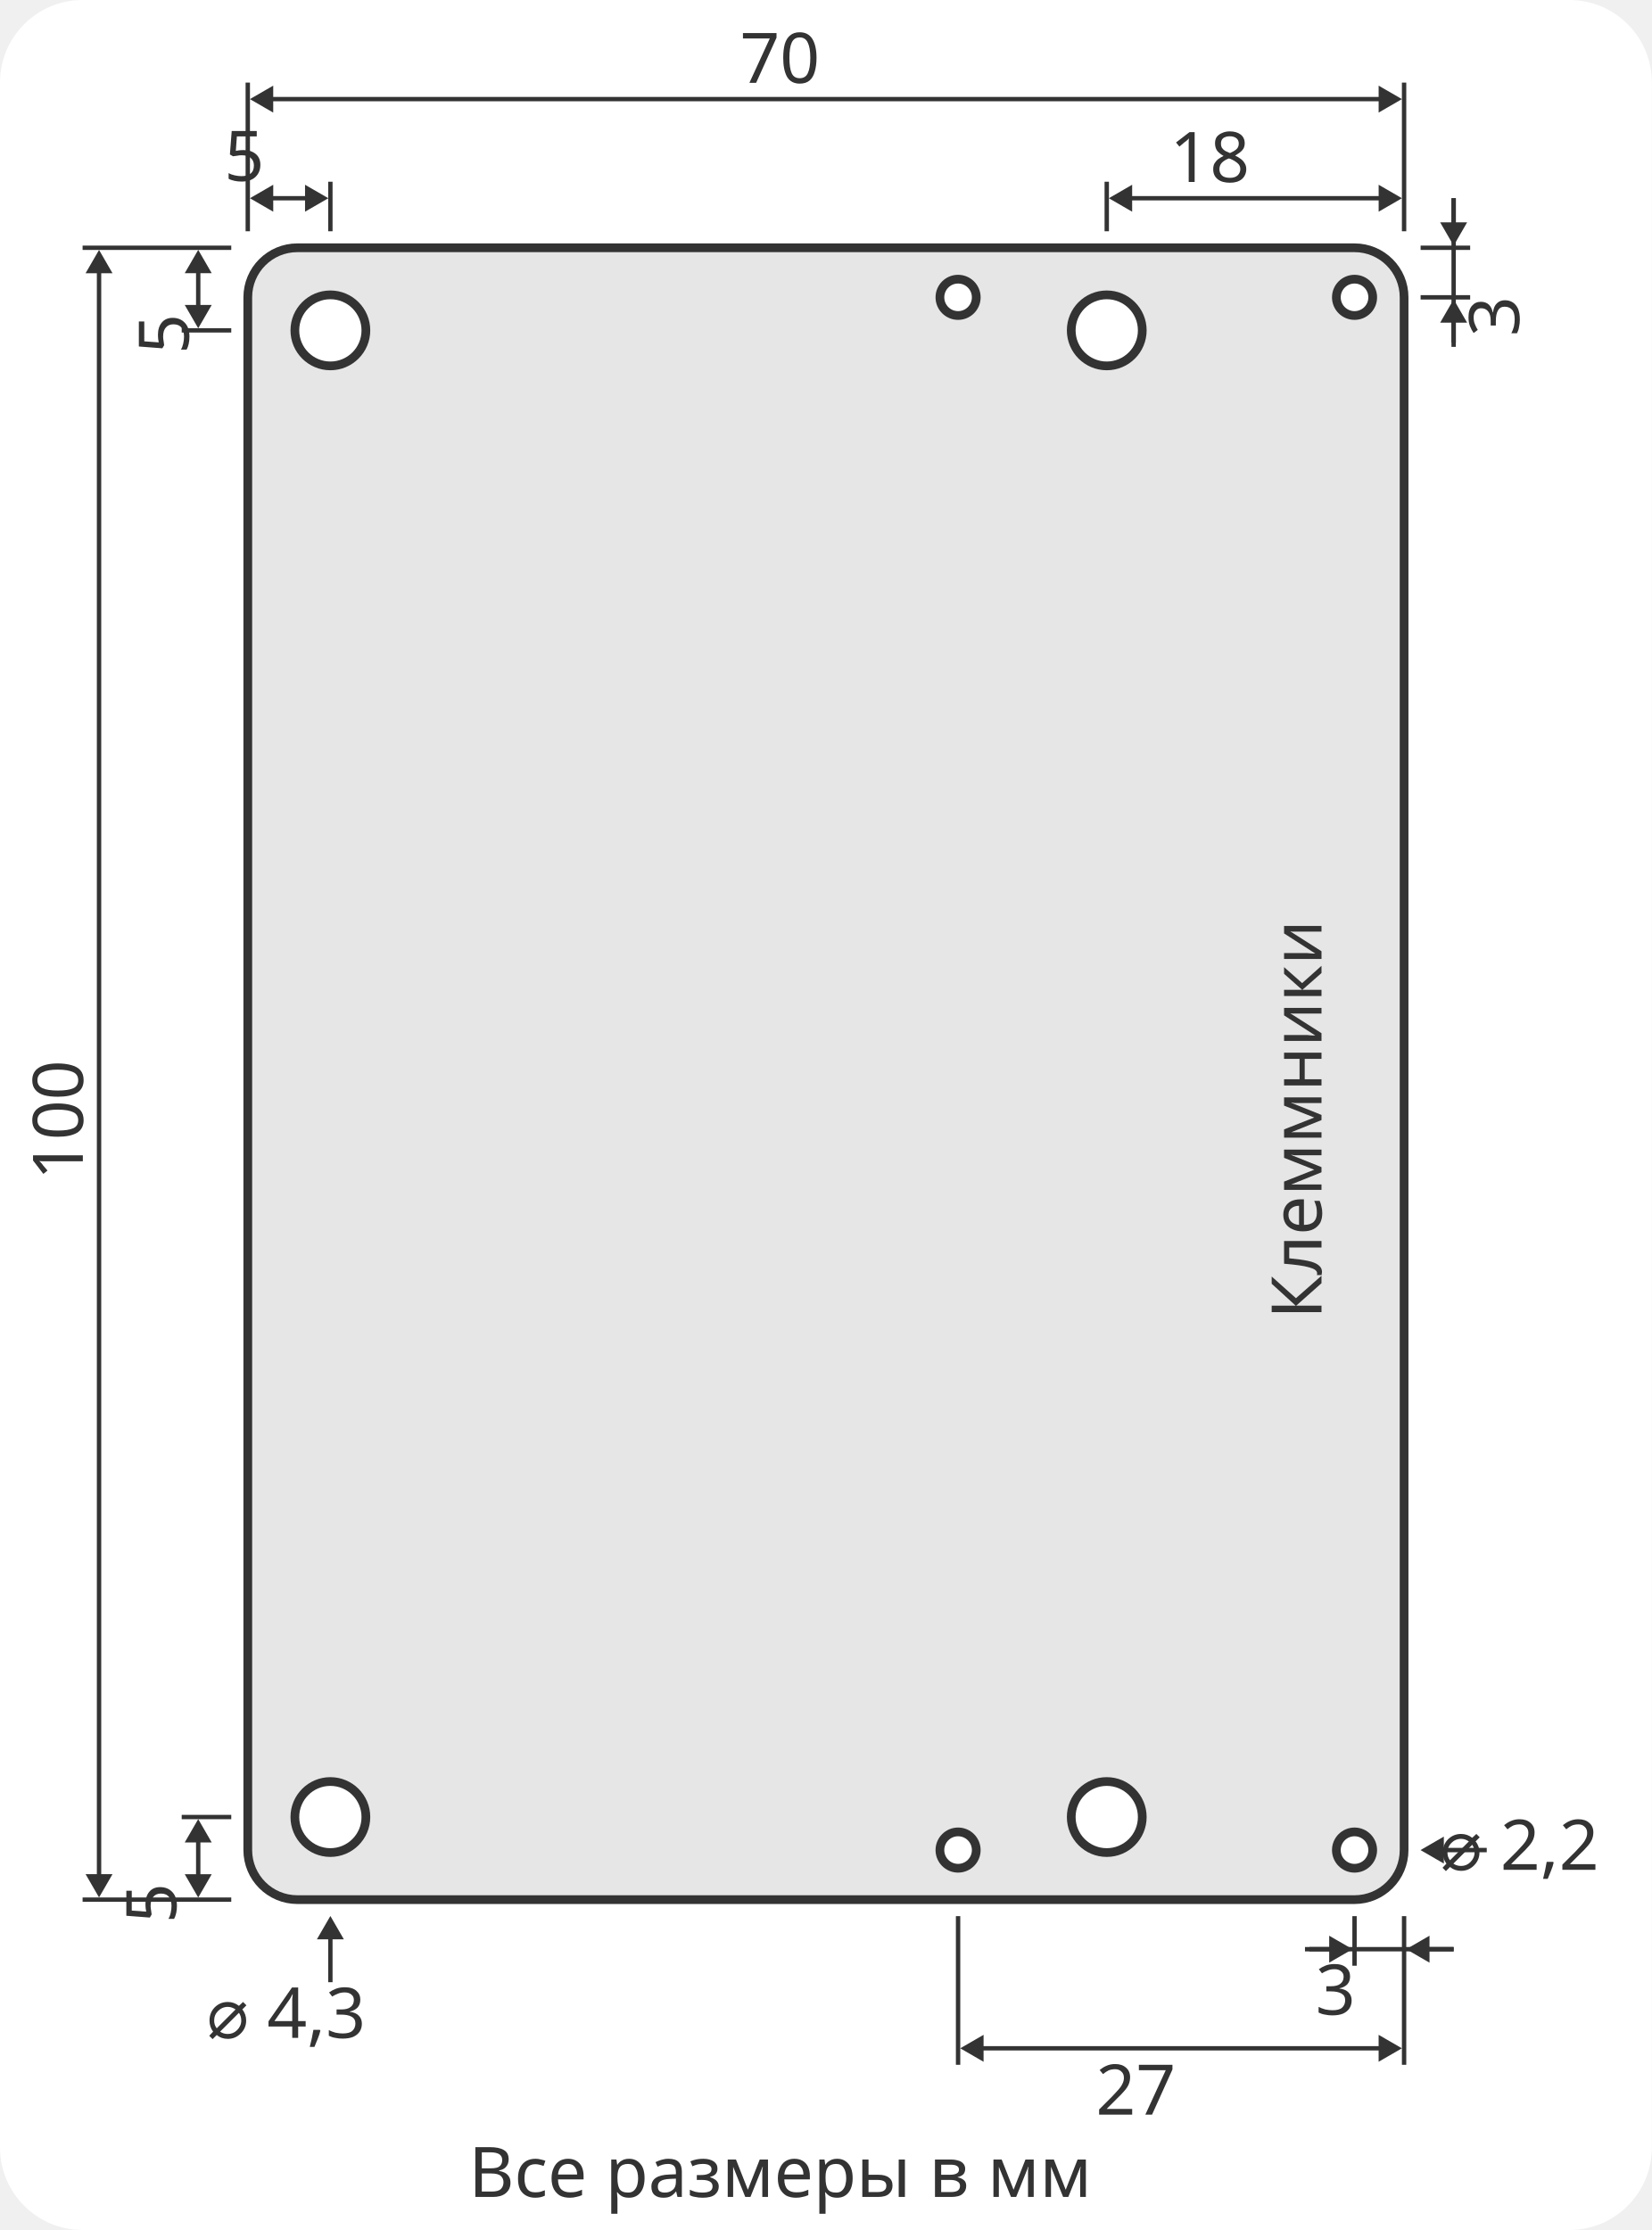
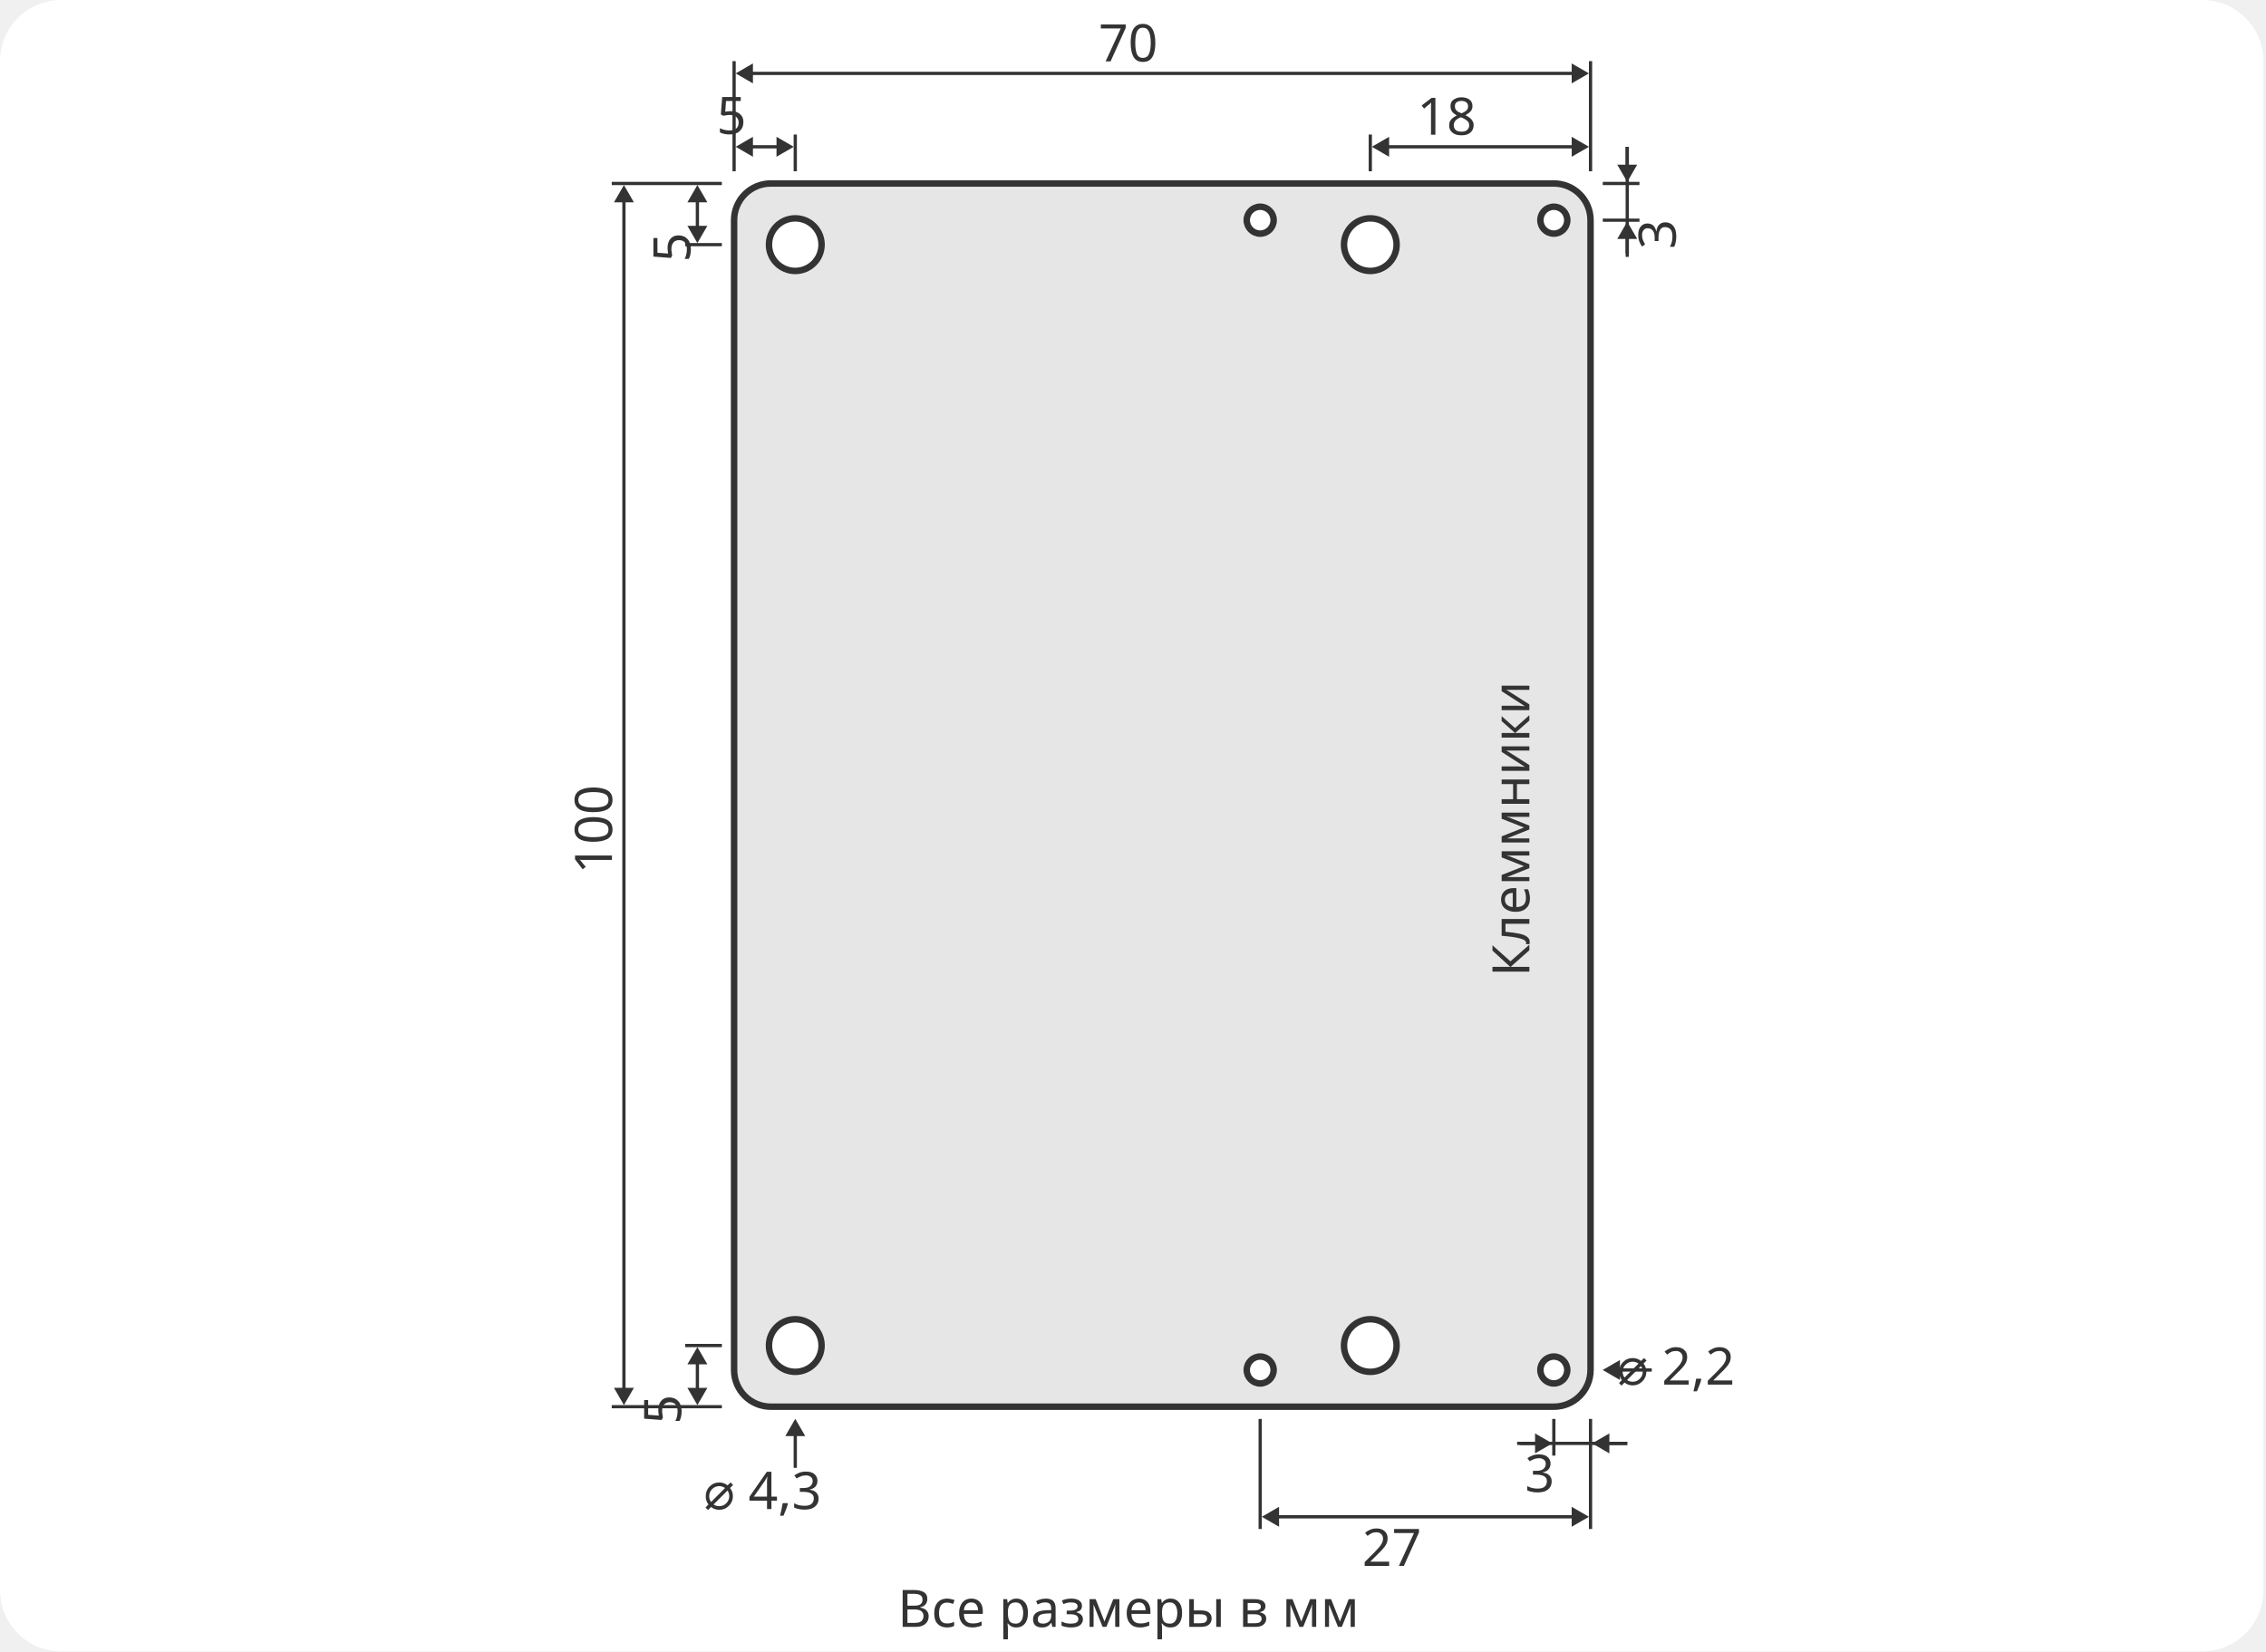
- <svg xmlns="http://www.w3.org/2000/svg" xmlns:xlink="http://www.w3.org/1999/xlink" width="100mm" height="135mm" viewBox="0 0 100 135" version="1.1" id="svg1">
+ <svg xmlns="http://www.w3.org/2000/svg" xmlns:xlink="http://www.w3.org/1999/xlink" width="700" height="510.236" viewBox="0 0 185.208 135" version="1.1" id="svg1">
  <style id="style1">
.measure-arrow
{
}
.measure-label
{

}
.measure-line
{
}</style>
  <defs id="defs1">
    <linearGradient id="linearGradient15">
      <stop style="stop-color:#333333;stop-opacity:1;" offset="0" id="stop15" />
      <stop style="stop-color:#333333;stop-opacity:0;" offset="1" id="stop16" />
    </linearGradient>
    <marker style="overflow:visible" id="marker15" refX="0" refY="0" orient="auto-start-reverse" markerWidth="1" markerHeight="1" viewBox="0 0 1 1" preserveAspectRatio="xMidYMid">
      <path transform="scale(0.5)" style="fill:context-stroke;fill-rule:evenodd;stroke:context-stroke;stroke-width:1pt" d="M 5.77,0 -2.88,5 V -5 Z" id="path15" />
    </marker>
    <marker style="overflow:visible" id="Triangle" refX="0" refY="0" orient="auto-start-reverse" markerWidth="1" markerHeight="1" viewBox="0 0 1 1" preserveAspectRatio="xMidYMid">
      <path transform="scale(0.5)" style="fill:context-stroke;fill-rule:evenodd;stroke:context-stroke;stroke-width:1pt" d="M 5.77,0 -2.88,5 V -5 Z" id="path135" />
    </marker>
    <linearGradient xlink:href="#linearGradient15" id="linearGradient16" x1="43.312" y1="-0.482" x2="55.646" y2="-0.482" gradientUnits="userSpaceOnUse" gradientTransform="translate(-3.496017,1)" />
    <marker style="overflow:visible" id="Triangle-0" refX="0" refY="0" orient="auto-start-reverse" markerWidth="1" markerHeight="1" viewBox="0 0 1 1" preserveAspectRatio="xMidYMid">
      <path transform="scale(0.5)" style="fill:context-stroke;fill-rule:evenodd;stroke:context-stroke;stroke-width:1pt" d="M 5.77,0 -2.88,5 V -5 Z" id="path135-4" />
    </marker>
    <marker style="overflow:visible" id="marker15-8" refX="0" refY="0" orient="auto-start-reverse" markerWidth="1" markerHeight="1" viewBox="0 0 1 1" preserveAspectRatio="xMidYMid">
      <path transform="scale(0.5)" style="fill:context-stroke;fill-rule:evenodd;stroke:context-stroke;stroke-width:1pt" d="M 5.77,0 -2.88,5 V -5 Z" id="path15-8" />
    </marker>
    <marker style="overflow:visible" id="Triangle-2" refX="0" refY="0" orient="auto-start-reverse" markerWidth="1" markerHeight="1" viewBox="0 0 1 1" preserveAspectRatio="xMidYMid">
      <path transform="scale(0.5)" style="fill:context-stroke;fill-rule:evenodd;stroke:context-stroke;stroke-width:1pt" d="M 5.77,0 -2.88,5 V -5 Z" id="path135-5" />
    </marker>
    <marker style="overflow:visible" id="marker15-4" refX="0" refY="0" orient="auto-start-reverse" markerWidth="1" markerHeight="1" viewBox="0 0 1 1" preserveAspectRatio="xMidYMid">
      <path transform="scale(0.5)" style="fill:context-stroke;fill-rule:evenodd;stroke:context-stroke;stroke-width:1pt" d="M 5.77,0 -2.88,5 V -5 Z" id="path15-0" />
    </marker>
    <marker style="overflow:visible" id="Triangle-0-8" refX="0" refY="0" orient="auto-start-reverse" markerWidth="1" markerHeight="1" viewBox="0 0 1 1" preserveAspectRatio="xMidYMid">
      <path transform="scale(0.5)" style="fill:context-stroke;fill-rule:evenodd;stroke:context-stroke;stroke-width:1pt" d="M 5.77,0 -2.88,5 V -5 Z" id="path135-4-6" />
    </marker>
    <marker style="overflow:visible" id="marker15-8-2" refX="0" refY="0" orient="auto-start-reverse" markerWidth="1" markerHeight="1" viewBox="0 0 1 1" preserveAspectRatio="xMidYMid">
      <path transform="scale(0.5)" style="fill:context-stroke;fill-rule:evenodd;stroke:context-stroke;stroke-width:1pt" d="M 5.77,0 -2.88,5 V -5 Z" id="path15-8-8" />
    </marker>
    <marker style="overflow:visible" id="Triangle-0-8-6" refX="0" refY="0" orient="auto-start-reverse" markerWidth="1" markerHeight="1" viewBox="0 0 1 1" preserveAspectRatio="xMidYMid">
      <path transform="scale(0.5)" style="fill:context-stroke;fill-rule:evenodd;stroke:context-stroke;stroke-width:1pt" d="M 5.77,0 -2.88,5 V -5 Z" id="path135-4-6-2" />
    </marker>
    <marker style="overflow:visible" id="marker15-8-2-9" refX="0" refY="0" orient="auto-start-reverse" markerWidth="1" markerHeight="1" viewBox="0 0 1 1" preserveAspectRatio="xMidYMid">
      <path transform="scale(0.5)" style="fill:context-stroke;fill-rule:evenodd;stroke:context-stroke;stroke-width:1pt" d="M 5.77,0 -2.88,5 V -5 Z" id="path15-8-8-9" />
    </marker>
    <marker style="overflow:visible" id="Triangle-1" refX="0" refY="0" orient="auto-start-reverse" markerWidth="1" markerHeight="1" viewBox="0 0 1 1" preserveAspectRatio="xMidYMid">
      <path transform="scale(0.5)" style="fill:context-stroke;fill-rule:evenodd;stroke:context-stroke;stroke-width:1pt" d="M 5.77,0 -2.88,5 V -5 Z" id="path135-0" />
    </marker>
    <marker style="overflow:visible" id="marker15-3" refX="0" refY="0" orient="auto-start-reverse" markerWidth="1" markerHeight="1" viewBox="0 0 1 1" preserveAspectRatio="xMidYMid">
      <path transform="scale(0.5)" style="fill:context-stroke;fill-rule:evenodd;stroke:context-stroke;stroke-width:1pt" d="M 5.77,0 -2.88,5 V -5 Z" id="path15-4" />
    </marker>
    <marker style="overflow:visible" id="marker15-2" refX="0" refY="0" orient="auto-start-reverse" markerWidth="1" markerHeight="1" viewBox="0 0 1 1" preserveAspectRatio="xMidYMid">
      <path transform="scale(0.5)" style="fill:context-stroke;fill-rule:evenodd;stroke:context-stroke;stroke-width:1pt" d="M 5.77,0 -2.88,5 V -5 Z" id="path15-6" />
    </marker>
    <marker style="overflow:visible" id="Triangle-2-7" refX="0" refY="0" orient="auto-start-reverse" markerWidth="1" markerHeight="1" viewBox="0 0 1 1" preserveAspectRatio="xMidYMid">
      <path transform="scale(0.5)" style="fill:context-stroke;fill-rule:evenodd;stroke:context-stroke;stroke-width:1pt" d="M 5.77,0 -2.88,5 V -5 Z" id="path135-5-5" />
    </marker>
    <marker style="overflow:visible" id="marker15-4-3" refX="0" refY="0" orient="auto-start-reverse" markerWidth="1" markerHeight="1" viewBox="0 0 1 1" preserveAspectRatio="xMidYMid">
      <path transform="scale(0.5)" style="fill:context-stroke;fill-rule:evenodd;stroke:context-stroke;stroke-width:1pt" d="M 5.77,0 -2.88,5 V -5 Z" id="path15-0-5" />
    </marker>
    <marker style="overflow:visible" id="marker15-4-3-3" refX="0" refY="0" orient="auto-start-reverse" markerWidth="1" markerHeight="1" viewBox="0 0 1 1" preserveAspectRatio="xMidYMid">
      <path transform="scale(0.5)" style="fill:context-stroke;fill-rule:evenodd;stroke:context-stroke;stroke-width:1pt" d="M 5.77,0 -2.88,5 V -5 Z" id="path15-0-5-6" />
    </marker>
    <marker style="overflow:visible" id="marker15-4-3-3-2" refX="0" refY="0" orient="auto-start-reverse" markerWidth="1" markerHeight="1" viewBox="0 0 1 1" preserveAspectRatio="xMidYMid">
      <path transform="scale(0.5)" style="fill:context-stroke;fill-rule:evenodd;stroke:context-stroke;stroke-width:1pt" d="M 5.77,0 -2.88,5 V -5 Z" id="path15-0-5-6-3" />
    </marker>
    <marker style="overflow:visible" id="marker15-4-3-3-3" refX="0" refY="0" orient="auto-start-reverse" markerWidth="1" markerHeight="1" viewBox="0 0 1 1" preserveAspectRatio="xMidYMid">
      <path transform="scale(0.5)" style="fill:context-stroke;fill-rule:evenodd;stroke:context-stroke;stroke-width:1pt" d="M 5.77,0 -2.88,5 V -5 Z" id="path15-0-5-6-7" />
    </marker>
    <marker style="overflow:visible" id="marker15-4-3-3-2-4" refX="0" refY="0" orient="auto-start-reverse" markerWidth="1" markerHeight="1" viewBox="0 0 1 1" preserveAspectRatio="xMidYMid">
      <path transform="scale(0.5)" style="fill:context-stroke;fill-rule:evenodd;stroke:context-stroke;stroke-width:1pt" d="M 5.77,0 -2.88,5 V -5 Z" id="path15-0-5-6-3-5" />
    </marker>
  </defs>
  <g id="layer3">
-     <rect style="fill:#ffffff;fill-opacity:1;stroke:none;stroke-width:0.265;stroke-linejoin:round;stroke-dasharray:none;stroke-opacity:1" id="rect16" width="100" height="135" x="0" y="0" rx="5" ry="5" />
+     <rect style="fill:#ffffff;fill-opacity:1;stroke:none;stroke-width:0.265;stroke-linejoin:round;stroke-dasharray:none;stroke-opacity:1" id="rect16" width="185" height="135" x="0" y="0" rx="5" ry="5" />
  </g>
  <g id="layer2">
-     <rect style="fill:#e6e6e6;fill-opacity:1;stroke:#333333;stroke-width:0.529;stroke-linejoin:round;stroke-dasharray:none;stroke-opacity:1" id="rect4" width="70" height="100" x="15" y="15" rx="3" ry="3" />
-     <path style="fill:#ffffff;fill-opacity:1;stroke:#333333;stroke-width:0.265;stroke-linejoin:round;stroke-dasharray:none;stroke-opacity:1" d="M 15,14 V 5" id="path13" />
-     <path style="fill:#ffffff;fill-opacity:1;stroke:#333333;stroke-width:0.265;stroke-linejoin:round;stroke-dasharray:none;stroke-opacity:1" d="M 14,15 H 5" id="path13-8" />
-     <path style="fill:#ffffff;fill-opacity:1;stroke:#333333;stroke-width:0.265;stroke-linejoin:round;stroke-dasharray:none;stroke-opacity:1" d="m 14,20 h -3" id="path13-1-6" />
-     <path style="fill:#ffffff;fill-opacity:1;stroke:#333333;stroke-width:0.265;stroke-linejoin:round;stroke-dasharray:none;stroke-opacity:1" d="m 14,110 h -3" id="path13-1-6-0" />
-     <path style="fill:#ffffff;fill-opacity:1;stroke:#333333;stroke-width:0.265;stroke-linejoin:round;stroke-dasharray:none;stroke-opacity:1" d="m 20,14 v -3" id="path13-9" />
-     <path style="fill:#ffffff;fill-opacity:1;stroke:#333333;stroke-width:0.265;stroke-linejoin:round;stroke-dasharray:none;stroke-opacity:1" d="m 67,14 v -3" id="path13-9-3" />
-     <path style="fill:#ffffff;fill-opacity:1;stroke:#333333;stroke-width:0.265;stroke-linejoin:round;stroke-dasharray:none;stroke-opacity:1" d="M 85,14 V 5" id="path13-6" />
-     <path style="fill:#ffffff;fill-opacity:1;stroke:#333333;stroke-width:0.265;stroke-linejoin:round;stroke-dasharray:none;stroke-opacity:1;marker-start:url(#Triangle);marker-end:url(#marker15)" d="M 16.07,6 H 83.929" id="path14" />
-     <path style="fill:#ffffff;fill-opacity:1;stroke:#333333;stroke-width:0.265;stroke-linejoin:round;stroke-dasharray:none;stroke-opacity:1;marker-start:url(#Triangle-1);marker-end:url(#marker15-3)" d="M 5.996,113.927 V 16.072" id="path14-9" />
-     <path style="fill:#ffffff;fill-opacity:1;stroke:#333333;stroke-width:0.265;stroke-linejoin:round;stroke-dasharray:none;stroke-opacity:1;marker-start:url(#Triangle-2);marker-end:url(#marker15-4)" d="M 68.068,12 H 83.93" id="path14-4" />
-     <path style="fill:#ffffff;fill-opacity:1;stroke:#333333;stroke-width:0.265;stroke-linejoin:round;stroke-dasharray:none;stroke-opacity:1" d="m 85,125 v -9" id="path13-9-3-9" />
-     <path style="fill:#ffffff;fill-opacity:1;stroke:#333333;stroke-width:0.265;stroke-linejoin:round;stroke-dasharray:none;stroke-opacity:1" d="M 58,125 V 116" id="path13-9-3-9-4" />
-     <path style="fill:#ffffff;fill-opacity:1;stroke:#333333;stroke-width:0.265;stroke-linejoin:round;stroke-dasharray:none;stroke-opacity:1" d="m 82,119 v -3" id="path13-9-3-9-9" />
-     <path style="fill:#ffffff;fill-opacity:1;stroke:#333333;stroke-width:0.265;stroke-linejoin:round;stroke-dasharray:none;stroke-opacity:1" d="M 88,118 H 79.265" id="path13-9-3-9-9-7" />
-     <path style="fill:#ffffff;fill-opacity:1;stroke:#333333;stroke-width:0.265;stroke-linejoin:round;stroke-dasharray:none;stroke-opacity:1;marker-start:url(#Triangle-2-7);marker-end:url(#marker15-4-3)" d="M 59.073,124 H 83.928" id="path14-4-1" />
-     <path style="fill:#ffffff;fill-opacity:1;stroke:#333333;stroke-width:0.265;stroke-linejoin:round;stroke-dasharray:none;stroke-opacity:1;marker-end:url(#marker15-4-3-3)" d="m 79,118 h 1.936" id="path14-4-1-2" />
-     <path style="fill:#ffffff;fill-opacity:1;stroke:#333333;stroke-width:0.265;stroke-linejoin:round;stroke-dasharray:none;stroke-opacity:1;marker-end:url(#marker15-4-3-3-2)" d="M 88,118 H 86.069" id="path14-4-1-2-9" />
-     <path style="fill:#ffffff;fill-opacity:1;stroke:#333333;stroke-width:0.265;stroke-linejoin:round;stroke-dasharray:none;stroke-opacity:1;marker-start:url(#Triangle-0);marker-end:url(#marker15-8)" d="m 16.071,12 h 2.865" id="path14-7" />
-     <path style="fill:#ffffff;fill-opacity:1;stroke:#333333;stroke-width:0.265;stroke-linejoin:round;stroke-dasharray:none;stroke-opacity:1;marker-start:url(#Triangle-0-8);marker-end:url(#marker15-8-2)" d="M 12,18.932 V 16.068" id="path14-7-2" />
-     <path style="fill:#ffffff;fill-opacity:1;stroke:#333333;stroke-width:0.265;stroke-linejoin:round;stroke-dasharray:none;stroke-opacity:1;marker-start:url(#Triangle-0-8-6);marker-end:url(#marker15-8-2-9)" d="m 12,113.932 v -2.865" id="path14-7-2-1" />
-     <text xml:space="preserve" style="font-size:4.233px;line-height:1;font-family:'PT Sans';-inkscape-font-specification:'PT Sans, Normal';text-align:center;letter-spacing:0px;writing-mode:lr-tb;direction:ltr;text-anchor:middle;fill:none;fill-opacity:1;stroke:none;stroke-width:0.265;stroke-linejoin:round;stroke-dasharray:none" x="17.537" y="10.949" id="text15">
-       <tspan id="tspan15" style="fill:#333333;fill-opacity:1;stroke:none;stroke-width:0.265;stroke-opacity:1" x="17.537" y="10.949">5</tspan>
+     <rect style="fill:#e6e6e6;fill-opacity:1;stroke:#333333;stroke-width:0.529;stroke-linejoin:round;stroke-dasharray:none;stroke-opacity:1" id="rect4" width="70" height="100" x="60" y="15" rx="3" ry="3" />
+     <path style="fill:#ffffff;fill-opacity:1;stroke:#333333;stroke-width:0.265;stroke-linejoin:round;stroke-dasharray:none;stroke-opacity:1" d="M 60,14 V 5" id="path13" />
+     <path style="fill:#ffffff;fill-opacity:1;stroke:#333333;stroke-width:0.265;stroke-linejoin:round;stroke-dasharray:none;stroke-opacity:1" d="M 59,15 H 50" id="path13-8" />
+     <path style="fill:#ffffff;fill-opacity:1;stroke:#333333;stroke-width:0.265;stroke-linejoin:round;stroke-dasharray:none;stroke-opacity:1" d="m 59,20 h -3" id="path13-1-6" />
+     <path style="fill:#ffffff;fill-opacity:1;stroke:#333333;stroke-width:0.265;stroke-linejoin:round;stroke-dasharray:none;stroke-opacity:1" d="m 59,110 h -3" id="path13-1-6-0" />
+     <path style="fill:#ffffff;fill-opacity:1;stroke:#333333;stroke-width:0.265;stroke-linejoin:round;stroke-dasharray:none;stroke-opacity:1" d="M 65,14 V 11" id="path13-9" />
+     <path style="fill:#ffffff;fill-opacity:1;stroke:#333333;stroke-width:0.265;stroke-linejoin:round;stroke-dasharray:none;stroke-opacity:1" d="M 112,14 V 11" id="path13-9-3" />
+     <path style="fill:#ffffff;fill-opacity:1;stroke:#333333;stroke-width:0.265;stroke-linejoin:round;stroke-dasharray:none;stroke-opacity:1" d="M 130,14 V 5" id="path13-6" />
+     <path style="fill:#ffffff;fill-opacity:1;stroke:#333333;stroke-width:0.265;stroke-linejoin:round;stroke-dasharray:none;stroke-opacity:1;marker-start:url(#Triangle);marker-end:url(#marker15)" d="m 61.07,6 h 67.859" id="path14" />
+     <path style="fill:#ffffff;fill-opacity:1;stroke:#333333;stroke-width:0.265;stroke-linejoin:round;stroke-dasharray:none;stroke-opacity:1;marker-start:url(#Triangle-1);marker-end:url(#marker15-3)" d="M 50.996,113.927 V 16.072" id="path14-9" />
+     <path style="fill:#ffffff;fill-opacity:1;stroke:#333333;stroke-width:0.265;stroke-linejoin:round;stroke-dasharray:none;stroke-opacity:1;marker-start:url(#Triangle-2);marker-end:url(#marker15-4)" d="m 113.068,12 h 15.862" id="path14-4" />
+     <path style="fill:#ffffff;fill-opacity:1;stroke:#333333;stroke-width:0.265;stroke-linejoin:round;stroke-dasharray:none;stroke-opacity:1" d="m 130,125 v -9" id="path13-9-3-9" />
+     <path style="fill:#ffffff;fill-opacity:1;stroke:#333333;stroke-width:0.265;stroke-linejoin:round;stroke-dasharray:none;stroke-opacity:1" d="M 103,125 V 116" id="path13-9-3-9-4" />
+     <path style="fill:#ffffff;fill-opacity:1;stroke:#333333;stroke-width:0.265;stroke-linejoin:round;stroke-dasharray:none;stroke-opacity:1" d="m 127,119 v -3" id="path13-9-3-9-9" />
+     <path style="fill:#ffffff;fill-opacity:1;stroke:#333333;stroke-width:0.265;stroke-linejoin:round;stroke-dasharray:none;stroke-opacity:1" d="m 133,118 h -8.735" id="path13-9-3-9-9-7" />
+     <path style="fill:#ffffff;fill-opacity:1;stroke:#333333;stroke-width:0.265;stroke-linejoin:round;stroke-dasharray:none;stroke-opacity:1;marker-start:url(#Triangle-2-7);marker-end:url(#marker15-4-3)" d="m 104.073,124 h 24.856" id="path14-4-1" />
+     <path style="fill:#ffffff;fill-opacity:1;stroke:#333333;stroke-width:0.265;stroke-linejoin:round;stroke-dasharray:none;stroke-opacity:1;marker-end:url(#marker15-4-3-3)" d="m 124,118 h 1.936" id="path14-4-1-2" />
+     <path style="fill:#ffffff;fill-opacity:1;stroke:#333333;stroke-width:0.265;stroke-linejoin:round;stroke-dasharray:none;stroke-opacity:1;marker-end:url(#marker15-4-3-3-2)" d="m 133,118 h -1.931" id="path14-4-1-2-9" />
+     <path style="fill:#ffffff;fill-opacity:1;stroke:#333333;stroke-width:0.265;stroke-linejoin:round;stroke-dasharray:none;stroke-opacity:1;marker-start:url(#Triangle-0);marker-end:url(#marker15-8)" d="m 61.071,12 h 2.865" id="path14-7" />
+     <path style="fill:#ffffff;fill-opacity:1;stroke:#333333;stroke-width:0.265;stroke-linejoin:round;stroke-dasharray:none;stroke-opacity:1;marker-start:url(#Triangle-0-8);marker-end:url(#marker15-8-2)" d="M 57,18.932 V 16.068" id="path14-7-2" />
+     <path style="fill:#ffffff;fill-opacity:1;stroke:#333333;stroke-width:0.265;stroke-linejoin:round;stroke-dasharray:none;stroke-opacity:1;marker-start:url(#Triangle-0-8-6);marker-end:url(#marker15-8-2-9)" d="m 57,113.932 v -2.865" id="path14-7-2-1" />
+     <text xml:space="preserve" style="font-size:4.233px;line-height:1;font-family:'PT Sans';-inkscape-font-specification:'PT Sans, Normal';text-align:center;letter-spacing:0px;writing-mode:lr-tb;direction:ltr;text-anchor:middle;fill:none;fill-opacity:1;stroke:none;stroke-width:0.265;stroke-linejoin:round;stroke-dasharray:none" x="62.537" y="10.949" id="text15">
+       <tspan id="tspan15" style="fill:#333333;fill-opacity:1;stroke:none;stroke-width:0.265;stroke-opacity:1" x="62.537" y="10.949">5</tspan>
    </text>
-     <text xml:space="preserve" style="font-size:4.233px;line-height:1;font-family:'PT Sans';-inkscape-font-specification:'PT Sans, Normal';text-align:center;letter-spacing:0px;writing-mode:lr-tb;direction:ltr;text-anchor:middle;fill:none;fill-opacity:1;stroke:none;stroke-width:0.265;stroke-linejoin:round;stroke-dasharray:none" x="83.601" y="121.963" id="text15-9">
-       <tspan id="tspan15-31" style="fill:#333333;fill-opacity:1;stroke:none;stroke-width:0.265;stroke-opacity:1" x="83.601" y="121.963">3</tspan>
+     <text xml:space="preserve" style="font-size:4.233px;line-height:1;font-family:'PT Sans';-inkscape-font-specification:'PT Sans, Normal';text-align:center;letter-spacing:0px;writing-mode:lr-tb;direction:ltr;text-anchor:middle;fill:none;fill-opacity:1;stroke:none;stroke-width:0.265;stroke-linejoin:round;stroke-dasharray:none" x="128.601" y="121.963" id="text15-9">
+       <tspan id="tspan15-31" style="fill:#333333;fill-opacity:1;stroke:none;stroke-width:0.265;stroke-opacity:1" x="128.601" y="121.963">3</tspan>
    </text>
-     <path style="fill:#ffffff;fill-opacity:1;stroke:#333333;stroke-width:0.265;stroke-linejoin:round;stroke-dasharray:none;stroke-opacity:1" d="m 89,18 h -3" id="path13-9-3-9-9-4" />
-     <path style="fill:#ffffff;fill-opacity:1;stroke:#333333;stroke-width:0.265;stroke-linejoin:round;stroke-dasharray:none;stroke-opacity:1" d="m 88,12 v 8.735" id="path13-9-3-9-9-7-7" />
-     <path style="fill:#ffffff;fill-opacity:1;stroke:#333333;stroke-width:0.265;stroke-linejoin:round;stroke-dasharray:none;stroke-opacity:1;marker-end:url(#marker15-4-3-3-3)" d="M 88,21 V 19.064" id="path14-4-1-2-4" />
-     <path style="fill:#ffffff;fill-opacity:1;stroke:#333333;stroke-width:0.265;stroke-linejoin:round;stroke-dasharray:none;stroke-opacity:1;marker-end:url(#marker15-4-3-3-2-4)" d="m 88,12 v 1.931" id="path14-4-1-2-9-4" />
-     <text xml:space="preserve" style="font-size:4.233px;line-height:1;font-family:'PT Sans';-inkscape-font-specification:'PT Sans, Normal';text-align:center;letter-spacing:0px;writing-mode:lr-tb;direction:ltr;text-anchor:middle;fill:none;fill-opacity:1;stroke:none;stroke-width:0.265;stroke-linejoin:round;stroke-dasharray:none" x="-16.399" y="91.963" id="text15-9-3" transform="rotate(-90)">
-       <tspan id="tspan15-31-07" style="fill:#333333;fill-opacity:1;stroke:none;stroke-width:0.265;stroke-opacity:1" x="-16.399" y="91.963">3</tspan>
+     <path style="fill:#ffffff;fill-opacity:1;stroke:#333333;stroke-width:0.265;stroke-linejoin:round;stroke-dasharray:none;stroke-opacity:1" d="m 134,18 h -3" id="path13-9-3-9-9-4" />
+     <path style="fill:#ffffff;fill-opacity:1;stroke:#333333;stroke-width:0.265;stroke-linejoin:round;stroke-dasharray:none;stroke-opacity:1" d="m 133,12 v 8.735" id="path13-9-3-9-9-7-7" />
+     <path style="fill:#ffffff;fill-opacity:1;stroke:#333333;stroke-width:0.265;stroke-linejoin:round;stroke-dasharray:none;stroke-opacity:1;marker-end:url(#marker15-4-3-3-3)" d="M 133,21 V 19.064" id="path14-4-1-2-4" />
+     <path style="fill:#ffffff;fill-opacity:1;stroke:#333333;stroke-width:0.265;stroke-linejoin:round;stroke-dasharray:none;stroke-opacity:1;marker-end:url(#marker15-4-3-3-2-4)" d="m 133,12 v 1.931" id="path14-4-1-2-9-4" />
+     <text xml:space="preserve" style="font-size:4.233px;line-height:1;font-family:'PT Sans';-inkscape-font-specification:'PT Sans, Normal';text-align:center;letter-spacing:0px;writing-mode:lr-tb;direction:ltr;text-anchor:middle;fill:none;fill-opacity:1;stroke:none;stroke-width:0.265;stroke-linejoin:round;stroke-dasharray:none" x="-16.399" y="136.963" id="text15-9-3" transform="rotate(-90)">
+       <tspan id="tspan15-31-07" style="fill:#333333;fill-opacity:1;stroke:none;stroke-width:0.265;stroke-opacity:1" x="-16.399" y="136.963">3</tspan>
    </text>
-     <text xml:space="preserve" style="font-size:4.233px;line-height:1;font-family:'PT Sans';-inkscape-font-specification:'PT Sans, Normal';text-align:center;letter-spacing:0px;writing-mode:lr-tb;direction:ltr;text-anchor:middle;fill:none;fill-opacity:1;stroke:none;stroke-width:0.265;stroke-linejoin:round;stroke-dasharray:none" x="71.509" y="128.014" id="text15-9-1">
-       <tspan id="tspan15-31-0" style="fill:#333333;fill-opacity:1;stroke:none;stroke-width:0.265;stroke-opacity:1" x="71.509" y="128.014">27</tspan>
+     <text xml:space="preserve" style="font-size:4.233px;line-height:1;font-family:'PT Sans';-inkscape-font-specification:'PT Sans, Normal';text-align:center;letter-spacing:0px;writing-mode:lr-tb;direction:ltr;text-anchor:middle;fill:none;fill-opacity:1;stroke:none;stroke-width:0.265;stroke-linejoin:round;stroke-dasharray:none" x="116.509" y="128.014" id="text15-9-1">
+       <tspan id="tspan15-31-0" style="fill:#333333;fill-opacity:1;stroke:none;stroke-width:0.265;stroke-opacity:1" x="116.509" y="128.014">27</tspan>
    </text>
-     <text xml:space="preserve" style="font-size:4.233px;line-height:1;font-family:'PT Sans';-inkscape-font-specification:'PT Sans, Normal';text-align:center;letter-spacing:0px;writing-mode:lr-tb;direction:ltr;text-anchor:middle;fill:none;fill-opacity:1;stroke:none;stroke-width:0.265;stroke-linejoin:round;stroke-dasharray:none" x="-17.466" y="11.422" id="text15-3" transform="rotate(-90)">
-       <tspan id="tspan15-38" style="fill:#333333;fill-opacity:1;stroke:none;stroke-width:0.265;stroke-opacity:1" x="-17.466" y="11.422">5</tspan>
+     <text xml:space="preserve" style="font-size:4.233px;line-height:1;font-family:'PT Sans';-inkscape-font-specification:'PT Sans, Normal';text-align:center;letter-spacing:0px;writing-mode:lr-tb;direction:ltr;text-anchor:middle;fill:none;fill-opacity:1;stroke:none;stroke-width:0.265;stroke-linejoin:round;stroke-dasharray:none" x="-17.466" y="56.422" id="text15-3" transform="rotate(-90)">
+       <tspan id="tspan15-38" style="fill:#333333;fill-opacity:1;stroke:none;stroke-width:0.265;stroke-opacity:1" x="-17.466" y="56.422">5</tspan>
    </text>
-     <path style="fill:#ffffff;fill-opacity:1;stroke:#333333;stroke-width:0.265;stroke-linejoin:round;stroke-dasharray:none;stroke-opacity:1" d="m 89,15 h -3" id="path13-1-6-4" />
-     <text xml:space="preserve" style="font-size:4.233px;line-height:1;font-family:'PT Sans';-inkscape-font-specification:'PT Sans, Normal';text-align:center;letter-spacing:0px;writing-mode:lr-tb;direction:ltr;text-anchor:middle;fill:none;fill-opacity:1;stroke:none;stroke-width:0.265;stroke-linejoin:round;stroke-dasharray:none" x="-112.466" y="10.663" id="text15-40" transform="rotate(-90)">
-       <tspan id="tspan15-0" style="fill:#333333;fill-opacity:1;stroke:none;stroke-width:0.265;stroke-opacity:1" x="-112.466" y="10.663">5</tspan>
+     <path style="fill:#ffffff;fill-opacity:1;stroke:#333333;stroke-width:0.265;stroke-linejoin:round;stroke-dasharray:none;stroke-opacity:1" d="m 134,15 h -3" id="path13-1-6-4" />
+     <text xml:space="preserve" style="font-size:4.233px;line-height:1;font-family:'PT Sans';-inkscape-font-specification:'PT Sans, Normal';text-align:center;letter-spacing:0px;writing-mode:lr-tb;direction:ltr;text-anchor:middle;fill:none;fill-opacity:1;stroke:none;stroke-width:0.265;stroke-linejoin:round;stroke-dasharray:none" x="-112.466" y="55.663" id="text15-40" transform="rotate(-90)">
+       <tspan id="tspan15-0" style="fill:#333333;fill-opacity:1;stroke:none;stroke-width:0.265;stroke-opacity:1" x="-112.466" y="55.663">5</tspan>
    </text>
-     <text xml:space="preserve" style="font-size:4.233px;line-height:1;font-family:'PT Sans';-inkscape-font-specification:'PT Sans, Normal';text-align:center;letter-spacing:0px;writing-mode:lr-tb;direction:ltr;text-anchor:middle;fill:none;fill-opacity:1;stroke:none;stroke-width:0.265;stroke-linejoin:round;stroke-dasharray:none" x="75.995" y="11.014" id="text15-4">
-       <tspan id="tspan15-7" style="fill:#333333;fill-opacity:1;stroke:none;stroke-width:0.265;stroke-opacity:1" x="75.995" y="11.014">18</tspan>
+     <text xml:space="preserve" style="font-size:4.233px;line-height:1;font-family:'PT Sans';-inkscape-font-specification:'PT Sans, Normal';text-align:center;letter-spacing:0px;writing-mode:lr-tb;direction:ltr;text-anchor:middle;fill:none;fill-opacity:1;stroke:none;stroke-width:0.265;stroke-linejoin:round;stroke-dasharray:none" x="120.995" y="11.014" id="text15-4">
+       <tspan id="tspan15-7" style="fill:#333333;fill-opacity:1;stroke:none;stroke-width:0.265;stroke-opacity:1" x="120.995" y="11.014">18</tspan>
    </text>
-     <text xml:space="preserve" style="font-size:4.233px;line-height:1;font-family:'PT Sans';-inkscape-font-specification:'PT Sans, Normal';text-align:center;letter-spacing:0px;writing-mode:lr-tb;direction:ltr;text-anchor:middle;fill:none;fill-opacity:1;stroke:none;stroke-width:0.265;stroke-linejoin:round;stroke-dasharray:none" x="49.961" y="5.014" id="text15-0">
-       <tspan id="tspan15-3" style="fill:#333333;fill-opacity:1;stroke:none;stroke-width:0.265;stroke-opacity:1" x="49.961" y="5.014">70</tspan>
+     <text xml:space="preserve" style="font-size:4.233px;line-height:1;font-family:'PT Sans';-inkscape-font-specification:'PT Sans, Normal';text-align:center;letter-spacing:0px;writing-mode:lr-tb;direction:ltr;text-anchor:middle;fill:none;fill-opacity:1;stroke:none;stroke-width:0.265;stroke-linejoin:round;stroke-dasharray:none" x="94.961" y="5.014" id="text15-0">
+       <tspan id="tspan15-3" style="fill:#333333;fill-opacity:1;stroke:none;stroke-width:0.265;stroke-opacity:1" x="94.961" y="5.014">70</tspan>
    </text>
-     <text xml:space="preserve" style="font-size:4.233px;line-height:1;font-family:'PT Sans';-inkscape-font-specification:'PT Sans, Normal';text-align:center;letter-spacing:0px;writing-mode:lr-tb;direction:ltr;text-anchor:middle;fill:none;fill-opacity:1;stroke:none;stroke-width:0.265;stroke-linejoin:round;stroke-dasharray:none" x="-65.057" y="5.014" id="text15-0-7" transform="rotate(-90)">
-       <tspan id="tspan15-3-5" style="fill:#333333;fill-opacity:1;stroke:none;stroke-width:0.265;stroke-opacity:1" x="-65.057" y="5.014">100</tspan>
+     <text xml:space="preserve" style="font-size:4.233px;line-height:1;font-family:'PT Sans';-inkscape-font-specification:'PT Sans, Normal';text-align:center;letter-spacing:0px;writing-mode:lr-tb;direction:ltr;text-anchor:middle;fill:none;fill-opacity:1;stroke:none;stroke-width:0.265;stroke-linejoin:round;stroke-dasharray:none" x="-65.057" y="50.014" id="text15-0-7" transform="rotate(-90)">
+       <tspan id="tspan15-3-5" style="fill:#333333;fill-opacity:1;stroke:none;stroke-width:0.265;stroke-opacity:1" x="-65.057" y="50.014">100</tspan>
    </text>
-     <text xml:space="preserve" style="font-size:4.233px;line-height:1;font-family:'PT Sans';-inkscape-font-specification:'PT Sans, Normal';text-align:center;letter-spacing:0px;writing-mode:lr-tb;direction:ltr;text-anchor:middle;fill:none;fill-opacity:1;stroke:none;stroke-width:0.265;stroke-linejoin:round;stroke-dasharray:none" x="-65.017" y="80" id="text15-0-7-2" transform="rotate(-90)">
-       <tspan id="tspan15-3-5-8" style="fill:#333333;fill-opacity:1;stroke:none;stroke-width:0.265;stroke-opacity:1" x="-65.017" y="80">Клеммники</tspan>
+     <text xml:space="preserve" style="font-size:4.233px;line-height:1;font-family:'PT Sans';-inkscape-font-specification:'PT Sans, Normal';text-align:center;letter-spacing:0px;writing-mode:lr-tb;direction:ltr;text-anchor:middle;fill:none;fill-opacity:1;stroke:none;stroke-width:0.265;stroke-linejoin:round;stroke-dasharray:none" x="-65.017" y="125" id="text15-0-7-2" transform="rotate(-90)">
+       <tspan id="tspan15-3-5-8" style="fill:#333333;fill-opacity:1;stroke:none;stroke-width:0.265;stroke-opacity:1" x="-65.017" y="125">Клеммники</tspan>
    </text>
-     <text xml:space="preserve" style="font-size:4.233px;line-height:1;font-family:'PT Sans';-inkscape-font-specification:'PT Sans, Normal';text-align:center;letter-spacing:0px;writing-mode:lr-tb;direction:ltr;text-anchor:middle;fill:none;fill-opacity:1;stroke:none;stroke-width:0.265;stroke-linejoin:round;stroke-dasharray:none" x="49.983" y="133" id="text15-0-7-2-0">
-       <tspan id="tspan15-3-5-8-2" style="fill:#333333;fill-opacity:1;stroke:none;stroke-width:0.265;stroke-opacity:1" x="49.983" y="133">Все размеры в мм</tspan>
+     <text xml:space="preserve" style="font-size:4.233px;line-height:1;font-family:'PT Sans';-inkscape-font-specification:'PT Sans, Normal';text-align:center;letter-spacing:0px;writing-mode:lr-tb;direction:ltr;text-anchor:middle;fill:none;fill-opacity:1;stroke:none;stroke-width:0.265;stroke-linejoin:round;stroke-dasharray:none" x="94.983" y="133" id="text15-0-7-2-0">
+       <tspan id="tspan15-3-5-8-2" style="fill:#333333;fill-opacity:1;stroke:none;stroke-width:0.265;stroke-opacity:1" x="94.983" y="133">Все размеры в мм</tspan>
    </text>
-     <path style="fill:#ffffff;fill-opacity:1;stroke:#333333;stroke-width:0.265;stroke-linejoin:round;stroke-dasharray:none;stroke-opacity:1" d="M 14,115 H 5" id="path13-8-6" />
-     <text xml:space="preserve" style="font-size:4.233px;line-height:1;font-family:'PT Sans';-inkscape-font-specification:'PT Sans, Normal';text-align:center;letter-spacing:0px;writing-mode:lr-tb;direction:ltr;text-anchor:middle;fill:#ffffff;fill-opacity:1;stroke:none;stroke-width:0.265;stroke-linejoin:round;stroke-dasharray:none;stroke-opacity:1" x="20.078" y="123.369" id="text16">
-       <tspan id="tspan16" style="fill:#333333;fill-opacity:1;stroke-width:0.265" x="20.078" y="123.369">⌀ 4,3</tspan>
+     <path style="fill:#ffffff;fill-opacity:1;stroke:#333333;stroke-width:0.265;stroke-linejoin:round;stroke-dasharray:none;stroke-opacity:1" d="M 59,115 H 50" id="path13-8-6" />
+     <text xml:space="preserve" style="font-size:4.233px;line-height:1;font-family:'PT Sans';-inkscape-font-specification:'PT Sans, Normal';text-align:center;letter-spacing:0px;writing-mode:lr-tb;direction:ltr;text-anchor:middle;fill:#ffffff;fill-opacity:1;stroke:none;stroke-width:0.265;stroke-linejoin:round;stroke-dasharray:none;stroke-opacity:1" x="65.078" y="123.369" id="text16">
+       <tspan id="tspan16" style="fill:#333333;fill-opacity:1;stroke-width:0.265" x="65.078" y="123.369">⌀ 4,3</tspan>
    </text>
-     <path style="fill:none;fill-opacity:1;stroke:#333333;stroke-width:0.265;stroke-linejoin:round;stroke-dasharray:none;stroke-opacity:1;marker-end:url(#marker15)" d="m 20,120 v -3.068" id="path16" />
-     <text xml:space="preserve" style="font-size:4.233px;line-height:1;font-family:'PT Sans';-inkscape-font-specification:'PT Sans, Normal';text-align:center;letter-spacing:0px;writing-mode:lr-tb;direction:ltr;text-anchor:middle;fill:#ffffff;fill-opacity:1;stroke:none;stroke-width:0.265;stroke-linejoin:round;stroke-dasharray:none;stroke-opacity:1" x="94.737" y="113.192" id="text16-7">
-       <tspan id="tspan16-9" style="fill:#333333;fill-opacity:1;stroke-width:0.265" x="94.737" y="113.192">⌀ 2,2</tspan>
+     <path style="fill:none;fill-opacity:1;stroke:#333333;stroke-width:0.265;stroke-linejoin:round;stroke-dasharray:none;stroke-opacity:1;marker-end:url(#marker15)" d="m 65,120 v -3.068" id="path16" />
+     <text xml:space="preserve" style="font-size:4.233px;line-height:1;font-family:'PT Sans';-inkscape-font-specification:'PT Sans, Normal';text-align:center;letter-spacing:0px;writing-mode:lr-tb;direction:ltr;text-anchor:middle;fill:#ffffff;fill-opacity:1;stroke:none;stroke-width:0.265;stroke-linejoin:round;stroke-dasharray:none;stroke-opacity:1" x="139.737" y="113.192" id="text16-7">
+       <tspan id="tspan16-9" style="fill:#333333;fill-opacity:1;stroke-width:0.265" x="139.737" y="113.192">⌀ 2,2</tspan>
    </text>
-     <path style="fill:none;fill-opacity:1;stroke:#333333;stroke-width:0.265;stroke-linejoin:round;stroke-dasharray:none;stroke-opacity:1;marker-end:url(#marker15-2)" d="m 90.004,112 h -3.068" id="path16-2" />
+     <path style="fill:none;fill-opacity:1;stroke:#333333;stroke-width:0.265;stroke-linejoin:round;stroke-dasharray:none;stroke-opacity:1;marker-end:url(#marker15-2)" d="m 135.004,112 h -3.068" id="path16-2" />
  </g>
  <g id="layer1">
-     <circle style="fill:#ffffff;fill-opacity:1;stroke:#333333;stroke-width:0.529;stroke-linejoin:round;stroke-dasharray:none;stroke-opacity:1" id="path6" cx="20" cy="20" r="2.15" />
-     <circle style="fill:#ffffff;fill-opacity:1;stroke:#333333;stroke-width:0.529;stroke-linejoin:round;stroke-dasharray:none;stroke-opacity:1" id="path6-0" cx="67" cy="20" r="2.15" />
-     <circle style="fill:#ffffff;fill-opacity:1;stroke:#333333;stroke-width:0.529;stroke-linejoin:round;stroke-dasharray:none;stroke-opacity:1" id="path6-0-7" cx="67" cy="110" r="2.15" />
-     <circle style="fill:#ffffff;fill-opacity:1;stroke:#333333;stroke-width:0.529;stroke-linejoin:round;stroke-dasharray:none;stroke-opacity:1" id="path6-0-7-3" cx="82" cy="112" r="1.1" />
-     <circle style="fill:#ffffff;fill-opacity:1;stroke:#333333;stroke-width:0.529;stroke-linejoin:round;stroke-dasharray:none;stroke-opacity:1" id="path6-0-7-3-1" cx="58" cy="112" r="1.1" />
-     <circle style="fill:#ffffff;fill-opacity:1;stroke:#333333;stroke-width:0.529;stroke-linejoin:round;stroke-dasharray:none;stroke-opacity:1" id="path6-0-7-3-3" cx="82" cy="18" r="1.1" />
-     <circle style="fill:#ffffff;fill-opacity:1;stroke:#333333;stroke-width:0.529;stroke-linejoin:round;stroke-dasharray:none;stroke-opacity:1" id="path6-0-7-3-1-6" cx="58" cy="18" r="1.1" />
-     <circle style="fill:#ffffff;fill-opacity:1;stroke:#333333;stroke-width:0.529;stroke-linejoin:round;stroke-dasharray:none;stroke-opacity:1" id="path6-0-7-2" cx="20" cy="110" r="2.15" />
+     <circle style="fill:#ffffff;fill-opacity:1;stroke:#333333;stroke-width:0.529;stroke-linejoin:round;stroke-dasharray:none;stroke-opacity:1" id="path6" cx="65" cy="20" r="2.15" />
+     <circle style="fill:#ffffff;fill-opacity:1;stroke:#333333;stroke-width:0.529;stroke-linejoin:round;stroke-dasharray:none;stroke-opacity:1" id="path6-0" cx="112" cy="20" r="2.15" />
+     <circle style="fill:#ffffff;fill-opacity:1;stroke:#333333;stroke-width:0.529;stroke-linejoin:round;stroke-dasharray:none;stroke-opacity:1" id="path6-0-7" cx="112" cy="110" r="2.15" />
+     <circle style="fill:#ffffff;fill-opacity:1;stroke:#333333;stroke-width:0.529;stroke-linejoin:round;stroke-dasharray:none;stroke-opacity:1" id="path6-0-7-3" cx="127" cy="112" r="1.1" />
+     <circle style="fill:#ffffff;fill-opacity:1;stroke:#333333;stroke-width:0.529;stroke-linejoin:round;stroke-dasharray:none;stroke-opacity:1" id="path6-0-7-3-1" cx="103" cy="112" r="1.1" />
+     <circle style="fill:#ffffff;fill-opacity:1;stroke:#333333;stroke-width:0.529;stroke-linejoin:round;stroke-dasharray:none;stroke-opacity:1" id="path6-0-7-3-3" cx="127" cy="18" r="1.1" />
+     <circle style="fill:#ffffff;fill-opacity:1;stroke:#333333;stroke-width:0.529;stroke-linejoin:round;stroke-dasharray:none;stroke-opacity:1" id="path6-0-7-3-1-6" cx="103" cy="18" r="1.1" />
+     <circle style="fill:#ffffff;fill-opacity:1;stroke:#333333;stroke-width:0.529;stroke-linejoin:round;stroke-dasharray:none;stroke-opacity:1" id="path6-0-7-2" cx="65" cy="110" r="2.15" />
  </g>
</svg>
